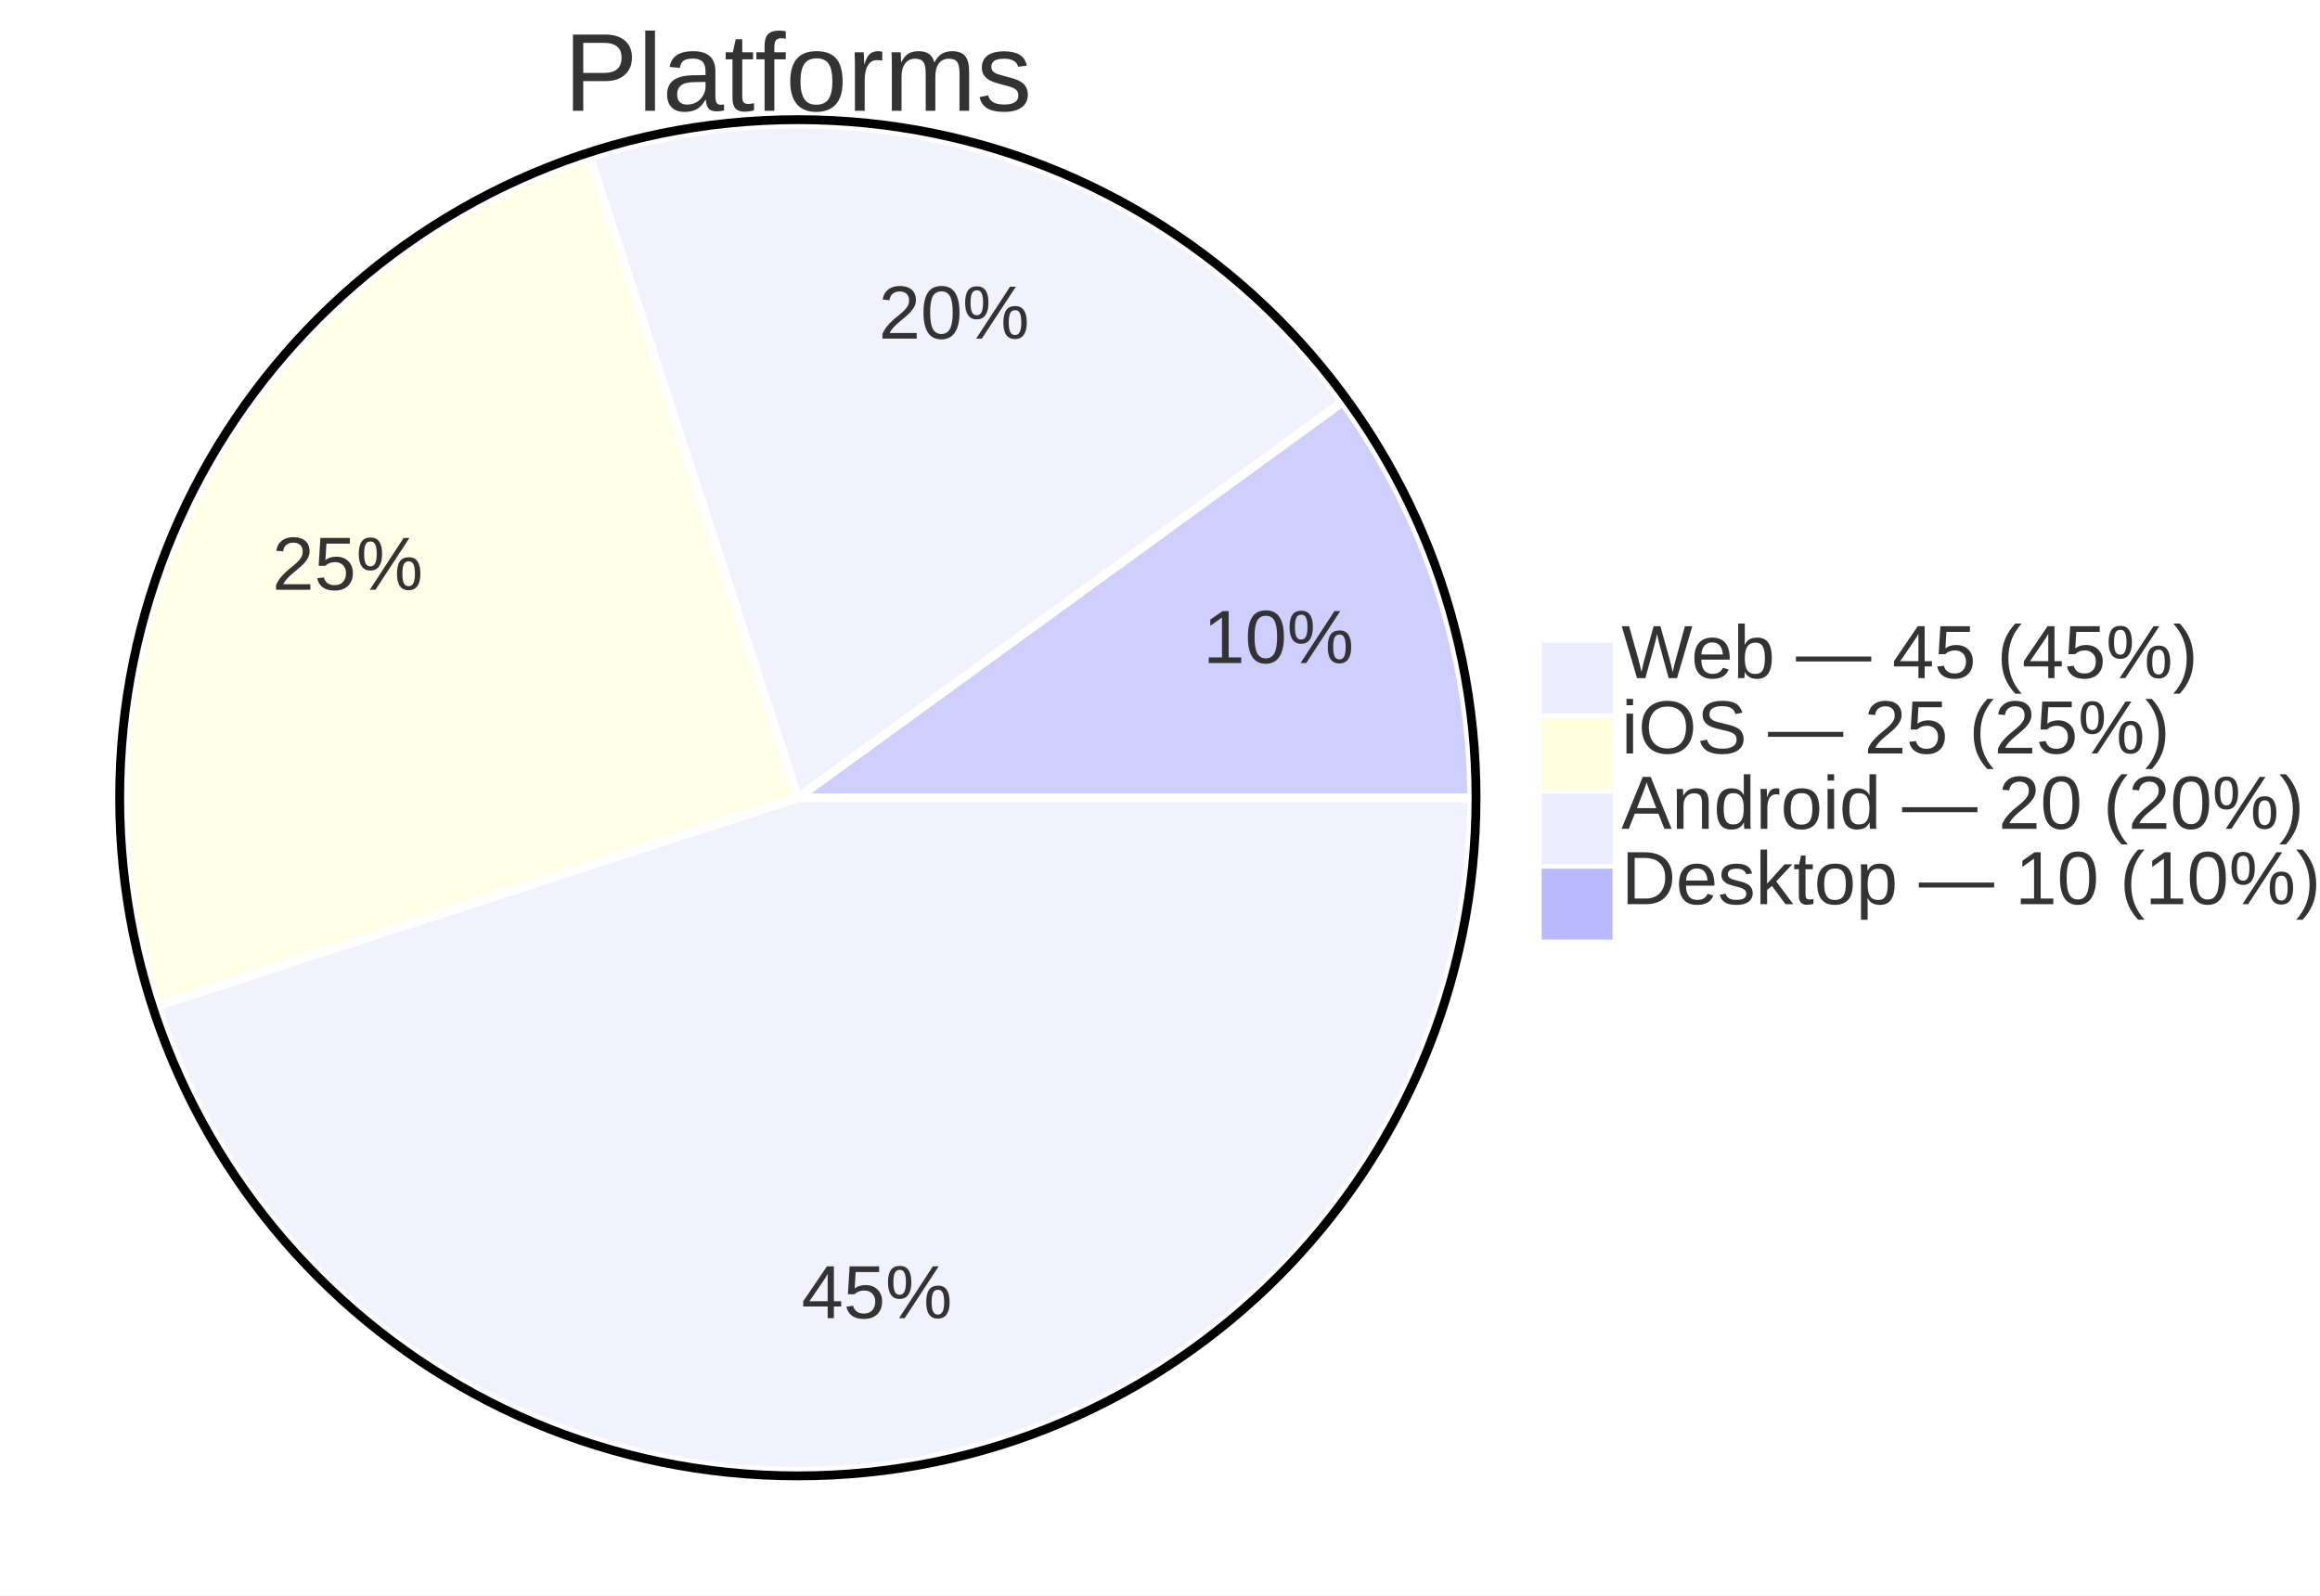
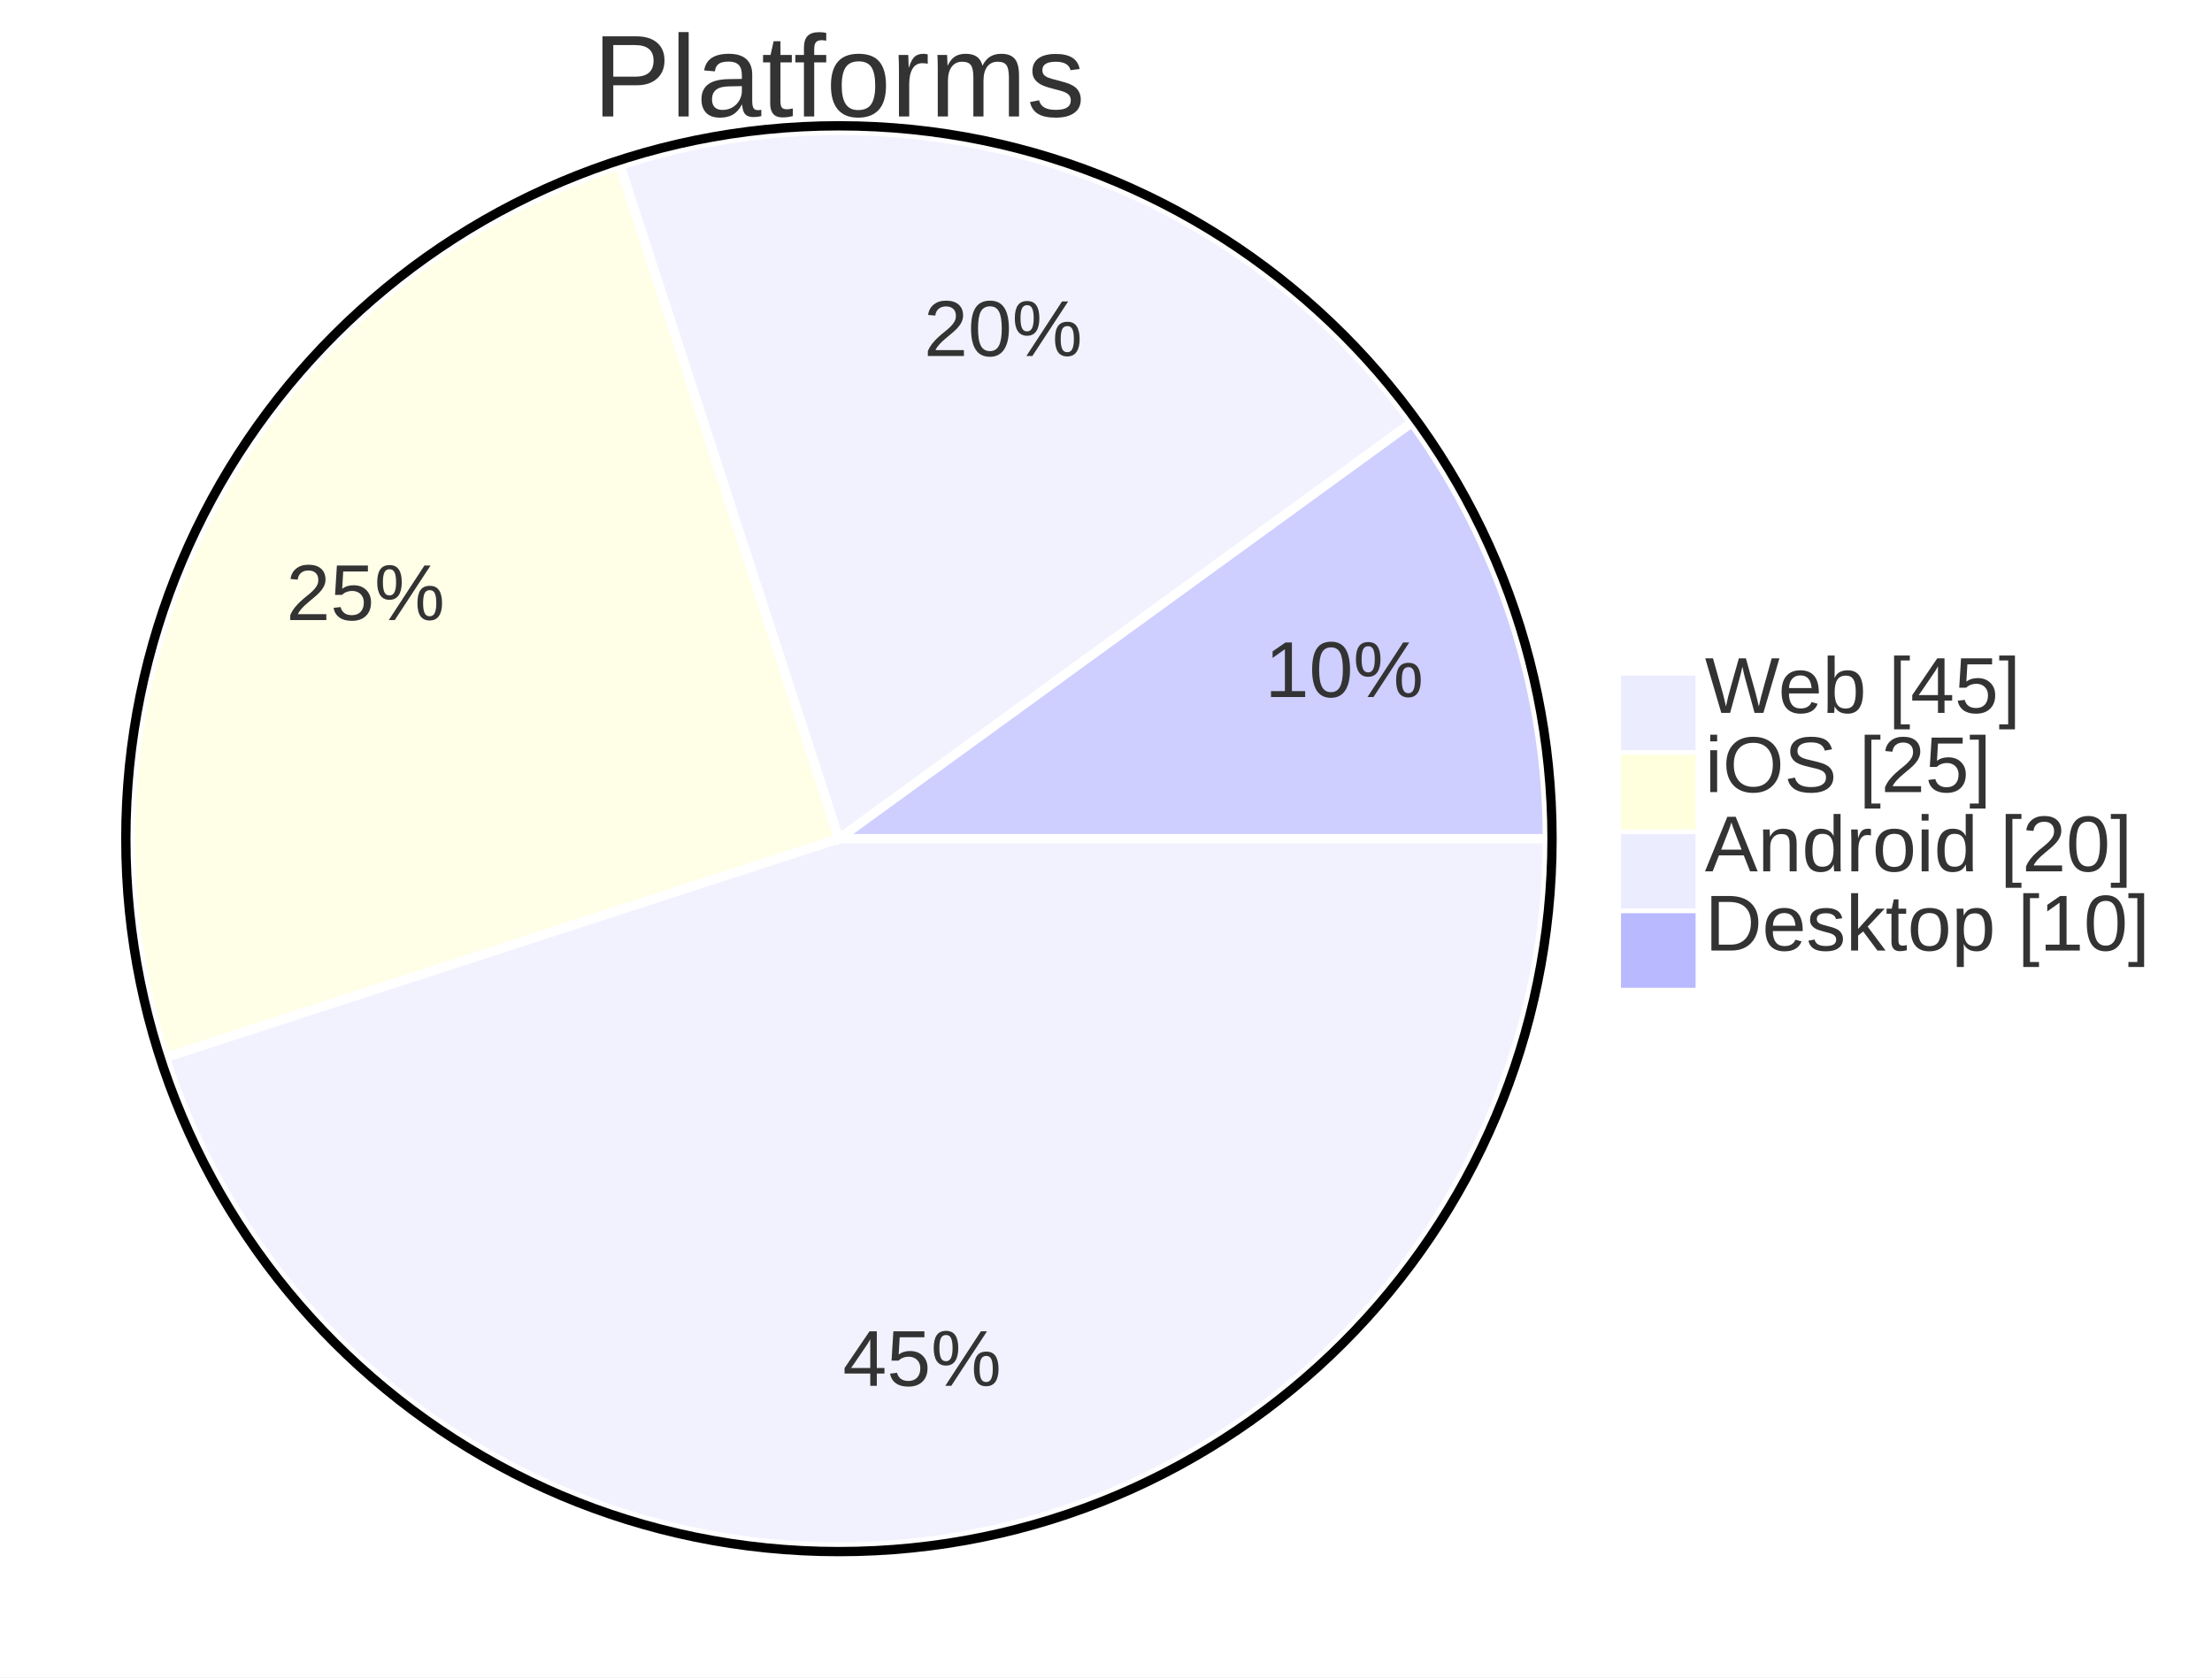
- <svg xmlns="http://www.w3.org/2000/svg" width="100%" viewBox="0 0 523.403 360" style="max-width: 523.403px;">
-   <rect x="0" y="0" width="523.403" height="360" fill="#FFFFFF" />
+ <svg xmlns="http://www.w3.org/2000/svg" width="100%" viewBox="0 0 474.602 360" style="max-width: 474.602px;">
+   <rect x="0" y="0" width="474.602" height="360" fill="#FFFFFF" />
  <defs>
    <marker id="arrow-0" viewBox="0 0 10 10" refX="5" refY="5" markerUnits="userSpaceOnUse" markerWidth="8" markerHeight="8" orient="auto">
      <path d="M 0 0 L 10 5 L 0 10 z" fill="#2F3B4D" stroke="#2F3B4D" stroke-width="1" stroke-dasharray="1,0" />
    </marker>
    <marker id="arrow-start-0" viewBox="0 0 10 10" refX="4.5" refY="5" markerUnits="userSpaceOnUse" markerWidth="8" markerHeight="8" orient="auto">
      <path d="M 0 5 L 10 10 L 10 0 z" fill="#2F3B4D" stroke="#2F3B4D" stroke-width="1" stroke-dasharray="1,0" />
    </marker>
  </defs>
  <path d="M 180.00 180.00 L 332.00 180.00 A 152.00 152.00 0 0 1 35.44 226.97 Z" fill="#ECECFF" stroke="#FFFFFF" stroke-width="2.000" opacity="0.700" />
  <path d="M 180.00 180.00 L 35.44 226.97 A 152.00 152.00 0 0 1 133.03 35.44 Z" fill="#FFFFDE" stroke="#FFFFFF" stroke-width="2.000" opacity="0.700" />
  <path d="M 180.00 180.00 L 133.03 35.44 A 152.00 152.00 0 0 1 302.97 90.66 Z" fill="#ECECFF" stroke="#FFFFFF" stroke-width="2.000" opacity="0.700" />
  <path d="M 180.00 180.00 L 302.97 90.66 A 152.00 152.00 0 0 1 332.00 180.00 Z" fill="hsl(240, 100%, 86.275%)" stroke="#FFFFFF" stroke-width="2.000" opacity="0.700" />
  <circle cx="180.00" cy="180.00" r="153.00" fill="none" stroke="#000000" stroke-width="2.000" />
  <text x="197.83" y="292.60" text-anchor="middle" dominant-baseline="middle" font-family="'trebuchet ms', verdana, arial, sans-serif" font-size="17" fill="#333">45%</text>
  <text x="78.43" y="128.25" text-anchor="middle" dominant-baseline="middle" font-family="'trebuchet ms', verdana, arial, sans-serif" font-size="17" fill="#333">25%</text>
  <text x="215.23" y="71.58" text-anchor="middle" dominant-baseline="middle" font-family="'trebuchet ms', verdana, arial, sans-serif" font-size="17" fill="#333">20%</text>
  <text x="288.42" y="144.77" text-anchor="middle" dominant-baseline="middle" font-family="'trebuchet ms', verdana, arial, sans-serif" font-size="17" fill="#333">10%</text>
  <rect x="348.80" y="146.00" width="14.00" height="14.00" fill="#ECECFF" stroke="#ECECFF" stroke-width="2.000" />
  <text x="365.80" y="153.00" text-anchor="start" font-family="'trebuchet ms', verdana, arial, sans-serif" font-size="17" fill="#333">
-     <tspan x="365.80" dy="0.00">Web — 45 (45%)</tspan>
+     <tspan x="365.80" dy="0.00">Web [45]</tspan>
  </text>
  <rect x="348.80" y="163.00" width="14.00" height="14.00" fill="#FFFFDE" stroke="#FFFFDE" stroke-width="2.000" />
  <text x="365.80" y="170.00" text-anchor="start" font-family="'trebuchet ms', verdana, arial, sans-serif" font-size="17" fill="#333">
-     <tspan x="365.80" dy="0.00">iOS — 25 (25%)</tspan>
+     <tspan x="365.80" dy="0.00">iOS [25]</tspan>
  </text>
  <rect x="348.80" y="180.00" width="14.00" height="14.00" fill="#ECECFF" stroke="#ECECFF" stroke-width="2.000" />
  <text x="365.80" y="187.00" text-anchor="start" font-family="'trebuchet ms', verdana, arial, sans-serif" font-size="17" fill="#333">
-     <tspan x="365.80" dy="0.00">Android — 20 (20%)</tspan>
+     <tspan x="365.80" dy="0.00">Android [20]</tspan>
  </text>
  <rect x="348.80" y="197.00" width="14.00" height="14.00" fill="hsl(240, 100%, 86.275%)" stroke="hsl(240, 100%, 86.275%)" stroke-width="2.000" />
  <text x="365.80" y="204.00" text-anchor="start" font-family="'trebuchet ms', verdana, arial, sans-serif" font-size="17" fill="#333">
-     <tspan x="365.80" dy="0.00">Desktop — 10 (10%)</tspan>
+     <tspan x="365.80" dy="0.00">Desktop [10]</tspan>
  </text>
  <text x="180.00" y="25.00" text-anchor="middle" font-family="'trebuchet ms', verdana, arial, sans-serif" font-size="25" fill="#333">
    <tspan x="180.00" dy="0.00">Platforms</tspan>
  </text>
</svg>
